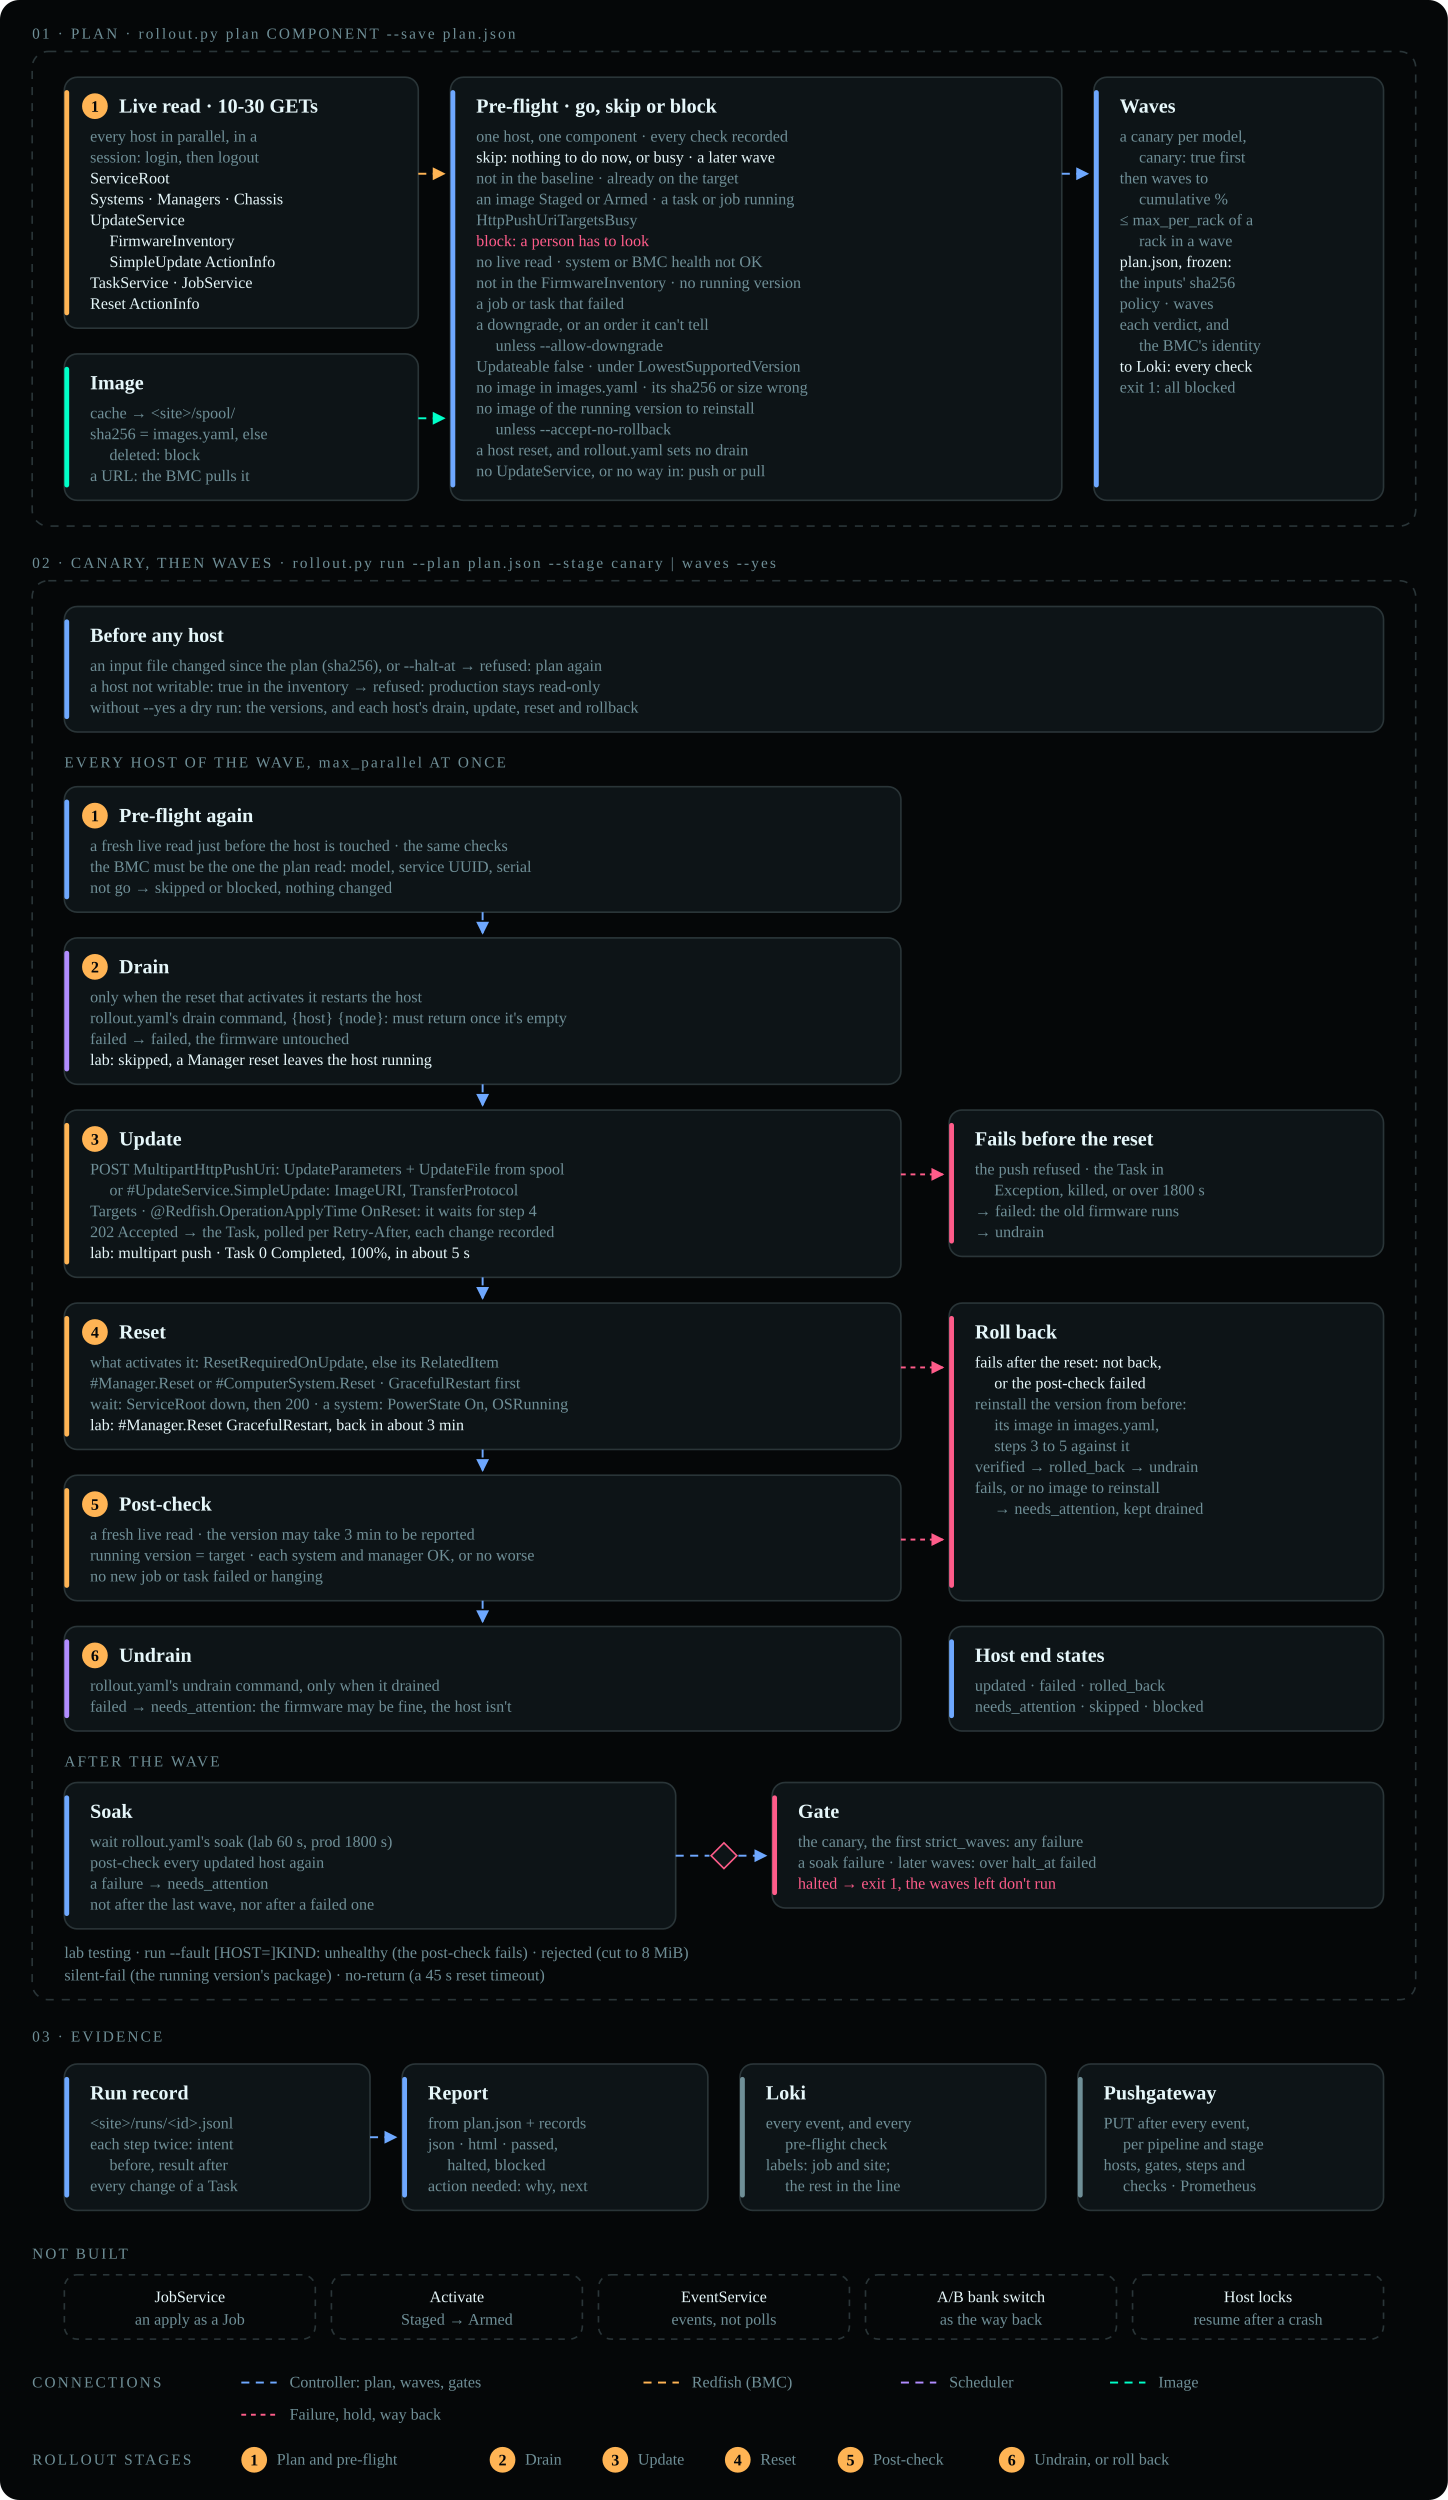
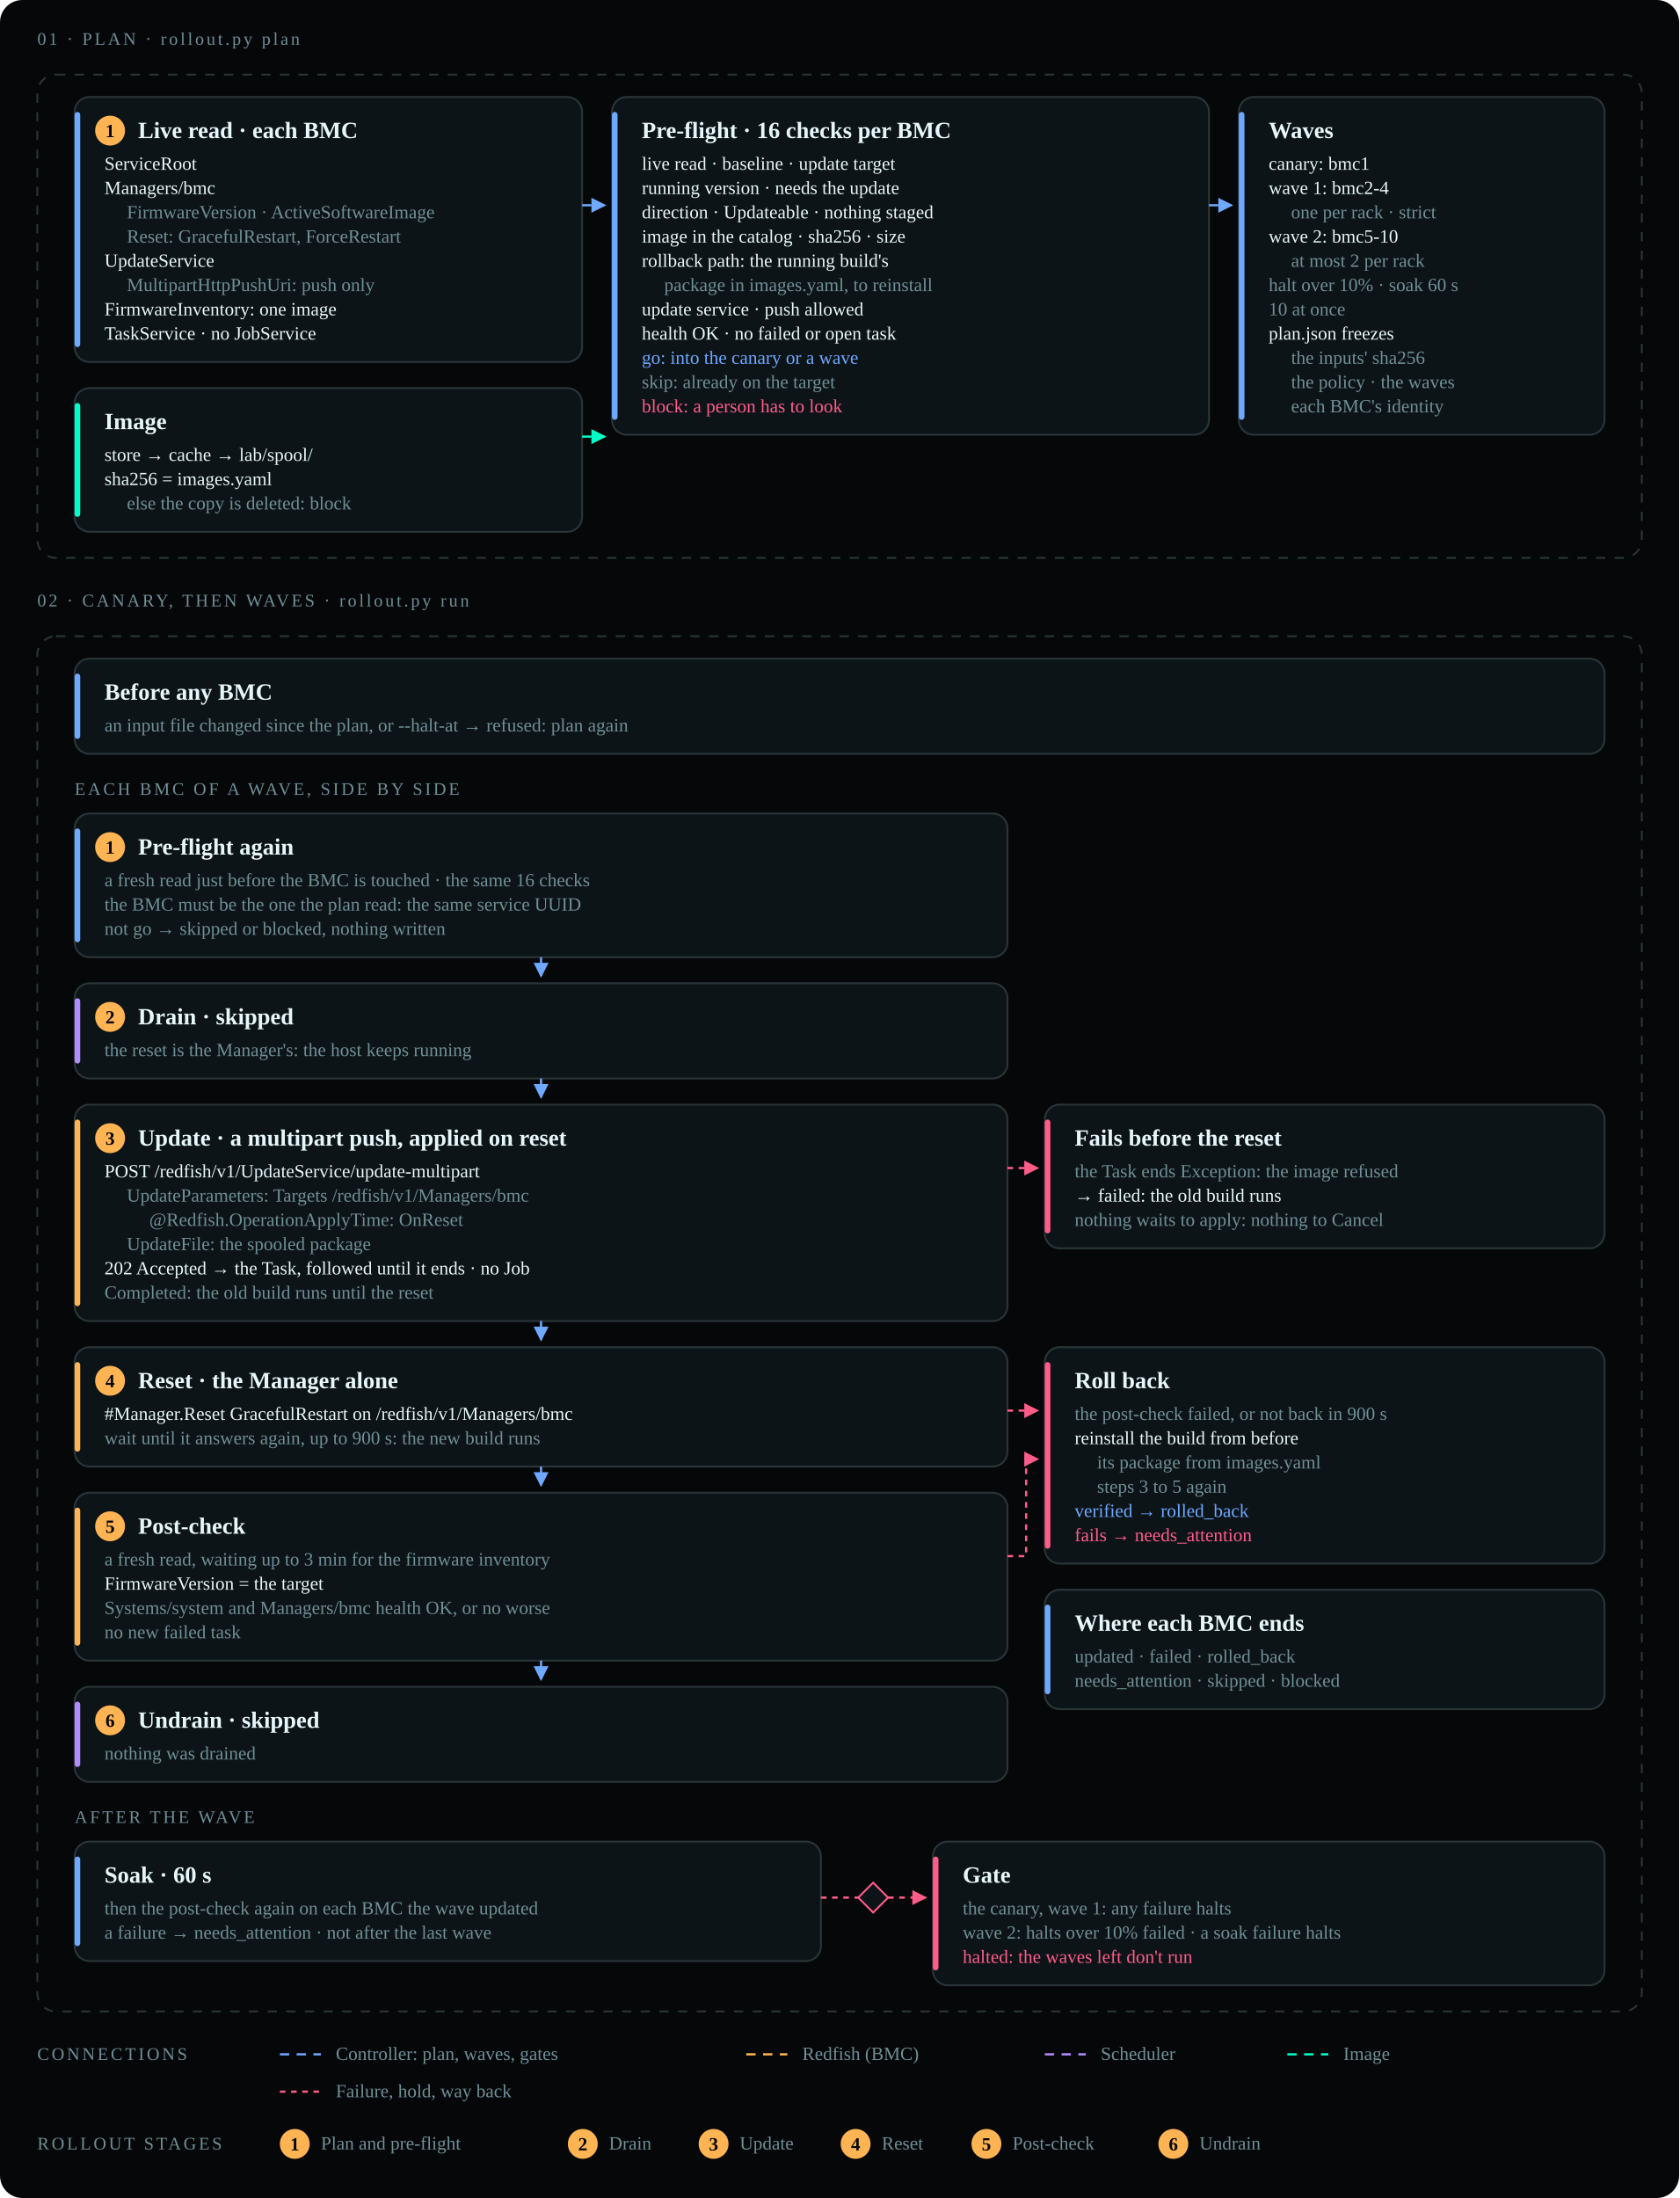
- <svg xmlns="http://www.w3.org/2000/svg" viewBox="0 0 900 1554" role="img" aria-label="The rollout as rollout.py builds it, the same code on every site with the policy from the site's rollout.yaml. Stage 1, plan, read-only and so on production too: every host is read live, in parallel, in a session of about 10 to 30 GETs: the service root, systems, managers and chassis, the UpdateService with its firmware inventory and SimpleUpdate ActionInfo, tasks and jobs, and each reset's ActionInfo. The image is fetched once from the site's cache into the spool and its sha256 compared with images.yaml. Pre-flight decides go, skip or block, every check recorded: a skip is nothing to do now or busy, try a later wave; a block needs a person: no live read, health not OK, a failed job or task, a downgrade or an order it can't tell without --allow-downgrade, Updateable false, under LowestSupportedVersion, no image or a wrong sha256 or size, no image of the running version to reinstall without --accept-no-rollback, a host reset with no drain set, no update service or no way in. The hosts that pass go into a canary per model and waves by cumulative percentage, at most max_per_rack of a rack in a wave; plan.json freezes the inputs' sha256, the policy, the waves and each verdict with the BMC's identity. Each stage then refuses changed inputs, --halt-at and any host not writable, and without --yes is a dry run. Every host of a wave, max_parallel at once: 1 pre-flight again on a fresh read, the BMC the one the plan read; 2 drain, only when the reset restarts the host, by rollout.yaml's command, skipped in the lab; 3 update, a multipart push of the spooled file or a SimpleUpdate pull of a URL, with Targets and OperationApplyTime OnReset, the Task followed until it ends; 4 reset, the Manager or ComputerSystem reset that activates it, GracefulRestart first, and a wait until it is back; 5 post-check on a fresh read, the target version, health OK or no worse, no new failed job or task; 6 undrain. A failure before the reset is failed, the old firmware still runs. After it, the rollback reinstalls the version from before with steps 3 to 5; verified is rolled_back, otherwise needs_attention and kept drained. After a wave its updated hosts soak and are post-checked again, then the gate: the canary and the first strict waves halt on any failure, any wave on a soak failure, later waves over halt_at. Every step is recorded twice, intent before and result after, in the run record, sent to Loki and pushed as metrics to the Pushgateway; the report is built from the plan and the records. Not built: a JobService handoff, Activate and staged images, EventService events, an A/B bank switch, host locks and resuming a stopped run.">
+ <svg xmlns="http://www.w3.org/2000/svg" viewBox="0 0 900 1178" role="img" aria-label="The lab's firmware update rollout. 01 Plan, rollout.py plan: each BMC is read live: the service root; the Manager with its firmware version, its active software image and its reset types, GracefulRestart and ForceRestart; the UpdateService, push only to its MultipartHttpPushUri; one image in the firmware inventory; the TaskService, and no JobService. The image comes from the store through the cache into lab/spool, its sha256 checked against images.yaml. Pre-flight makes 16 checks per BMC and decides go, skip when already on the target, or block. The waves: canary bmc1, wave 1 bmc2 to bmc4 one per rack and strict, wave 2 bmc5 to bmc10 at most two per rack; halt over 10%, soak 60 seconds, 10 at once. plan.json freezes the inputs, the policy, the waves and each BMC's identity. 02 Canary, then waves, rollout.py run: a changed input or --halt-at is refused. Each BMC of a wave, side by side: 1 pre-flight again on a fresh read, the same BMC as planned; 2 drain skipped, the Manager's reset leaves the host running; 3 a multipart push with Targets the Manager and OperationApplyTime OnReset, its Task followed until it ends, no Job; 4 Manager.Reset GracefulRestart and a wait of up to 900 seconds, the new build running; 5 post-check: the target version, health OK or no worse, no new failed task; 6 undrain skipped. A Task that ends in Exception fails before the reset: the old build runs and nothing waits to apply. After the reset, a failed post-check or a BMC not back in 900 seconds is rolled back by reinstalling the build from before, steps 3 to 5 again: rolled_back when verified, needs_attention otherwise. After each wave a 60 second soak and the post-check again, then the gate: the canary and wave 1 halt on any failure, wave 2 over 10%.">
  <style>
    .lro text { font-family: var(--mono, monospace); }
    .lro .bg { fill: var(--bg-deep, #050708); }
    .lro .box { fill: var(--surface, #0d1417); stroke: var(--line, #2a3538); }
    .lro .box.ghost { fill: none; stroke-dasharray: 4 4; }
    .lro .name { fill: var(--fg, #e6f7fa); font-size: 12.5px; font-weight: 600; }
    .lro .sub { fill: var(--dim, #6f8f97); font-size: 10px; }
    .lro .txt { fill: var(--fg, #e6f7fa); font-size: 10px; }
    .lro .band { fill: var(--dim, #6f8f97); font-size: 9.5px; letter-spacing: .14em; }
    .lro .band.hi { fill: var(--teal, #00ffc8); }
    .lro .lbl { fill: var(--dim, #6f8f97); font-size: 10px; }
    .lro .cut { fill: none; stroke: var(--line, #2a3538); stroke-width: 1; stroke-dasharray: 5 5; }
    .lro .chip { fill: var(--bg-deep, #050708); stroke: var(--line, #2a3538); }
    /* a connection in the colour of what it talks to; the way back is drawn in shorter dashes */
    .lro .edge { fill: none; stroke-width: 1.2; stroke-dasharray: 5 4; }
    .lro .edge.g-back { stroke-dasharray: 3 3; }
    .lro .elabel { fill: var(--fg, #e6f7fa); font-size: 10px; paint-order: stroke; stroke: var(--bg-deep, #050708); stroke-width: 4px; stroke-linejoin: round; }
    .lro .elabel.c-back { fill: #ff5c8a; }
    .lro .gate { fill: var(--surface, #0d1417); stroke: #ff5c8a; }
    .lro .badge circle { fill: var(--amber, #ffb454); }
    .lro .badge text { fill: var(--bg-deep, #050708); font-size: 10px; font-weight: 700; }
    .lro a text { text-decoration: underline; }
    .lro .g-wf { stroke: #6ea8ff; } .lro .bar.g-wf { fill: #6ea8ff; stroke: none; } .lro text.c-wf { fill: #6ea8ff; }
    .lro .g-rf { stroke: #ffb454; } .lro .bar.g-rf { fill: #ffb454; stroke: none; } .lro text.c-rf { fill: #ffb454; }
    .lro .g-sch { stroke: #b18cff; } .lro .bar.g-sch { fill: #b18cff; stroke: none; } .lro text.c-sch { fill: #b18cff; }
    .lro .g-img { stroke: #00ffc8; } .lro .bar.g-img { fill: #00ffc8; stroke: none; } .lro text.c-img { fill: #00ffc8; }
    .lro .g-back { stroke: #ff5c8a; } .lro .bar.g-back { fill: #ff5c8a; stroke: none; } .lro text.c-back { fill: #ff5c8a; }
    .lro .g-ev { stroke: #6f8f97; } .lro .bar.g-ev { fill: #6f8f97; stroke: none; } .lro text.c-ev { fill: #6f8f97; }
    /* motion: a connection's dashes run the way it points */
    @keyframes lro-flow { to { stroke-dashoffset: -18; } }
    .lro .edge { animation: lro-flow 1.2s linear infinite; }
    @media (prefers-reduced-motion: reduce) { .lro .edge { animation: none; } }
  </style>
  <defs>
    <marker id="lro-wf" viewBox="0 0 8 8" refX="7" refY="4" markerWidth="8" markerHeight="8" markerUnits="userSpaceOnUse" orient="auto-start-reverse">
      <path d="M0 0 8 4 0 8z" style="fill: #6ea8ff" />
    </marker>
    <marker id="lro-rf" viewBox="0 0 8 8" refX="7" refY="4" markerWidth="8" markerHeight="8" markerUnits="userSpaceOnUse" orient="auto-start-reverse">
      <path d="M0 0 8 4 0 8z" style="fill: #ffb454" />
    </marker>
    <marker id="lro-sch" viewBox="0 0 8 8" refX="7" refY="4" markerWidth="8" markerHeight="8" markerUnits="userSpaceOnUse" orient="auto-start-reverse">
      <path d="M0 0 8 4 0 8z" style="fill: #b18cff" />
    </marker>
    <marker id="lro-img" viewBox="0 0 8 8" refX="7" refY="4" markerWidth="8" markerHeight="8" markerUnits="userSpaceOnUse" orient="auto-start-reverse">
      <path d="M0 0 8 4 0 8z" style="fill: #00ffc8" />
    </marker>
    <marker id="lro-back" viewBox="0 0 8 8" refX="7" refY="4" markerWidth="8" markerHeight="8" markerUnits="userSpaceOnUse" orient="auto-start-reverse">
      <path d="M0 0 8 4 0 8z" style="fill: #ff5c8a" />
    </marker>
    <marker id="lro-ev" viewBox="0 0 8 8" refX="7" refY="4" markerWidth="8" markerHeight="8" markerUnits="userSpaceOnUse" orient="auto-start-reverse">
      <path d="M0 0 8 4 0 8z" style="fill: #6f8f97" />
    </marker>
  </defs>
  <g class="lro">
-     <rect class="bg" x="0" y="0" width="900" height="1554" rx="12" />
-     <text class="band" x="20" y="24">01 · PLAN · rollout.py plan COMPONENT --save plan.json</text>
-     <rect class="box" x="40" y="48" width="220" height="156" rx="8" />
-     <rect class="bar g-rf" x="40" y="56" width="3" height="140" rx="1.5" />
-     <g class="badge">
-       <circle cx="59" cy="66" r="8" />
-       <text x="59" y="69.5" text-anchor="middle">1</text>
-     </g>
-     <text class="name" x="74" y="70">Live read · 10-30 GETs</text>
-     <text class="sub" x="56" y="88">every host in parallel, in a</text>
-     <text class="sub" x="56" y="101">session: login, then logout</text>
-     <text class="txt" x="56" y="114">ServiceRoot</text>
-     <text class="txt" x="56" y="127">Systems · Managers · Chassis</text>
-     <text class="txt" x="56" y="140">UpdateService</text>
-     <text class="txt" x="68.04" y="153">FirmwareInventory</text>
-     <text class="txt" x="68.04" y="166">SimpleUpdate ActionInfo</text>
-     <text class="txt" x="56" y="179">TaskService · JobService</text>
-     <text class="txt" x="56" y="192">Reset ActionInfo</text>
-     <rect class="box" x="280" y="48" width="380" height="263" rx="8" />
-     <rect class="bar g-wf" x="280" y="56" width="3" height="247" rx="1.5" />
-     <text class="name" x="296" y="70">Pre-flight · go, skip or block</text>
-     <text class="sub" x="296" y="88">one host, one component · every check recorded</text>
-     <text class="txt" x="296" y="101">skip: nothing to do now, or busy · a later wave</text>
-     <text class="sub" x="296" y="114">not in the baseline · already on the target</text>
-     <text class="sub" x="296" y="127">an image Staged or Armed · a task or job running</text>
-     <text class="sub" x="296" y="140">HttpPushUriTargetsBusy</text>
-     <text class="txt c-back" x="296" y="153">block: a person has to look</text>
-     <text class="sub" x="296" y="166">no live read · system or BMC health not OK</text>
-     <text class="sub" x="296" y="179">not in the FirmwareInventory · no running version</text>
-     <text class="sub" x="296" y="192">a job or task that failed</text>
-     <text class="sub" x="296" y="205">a downgrade, or an order it can't tell</text>
-     <text class="sub" x="308.04" y="218">unless --allow-downgrade</text>
-     <text class="sub" x="296" y="231">Updateable false · under LowestSupportedVersion</text>
-     <text class="sub" x="296" y="244">no image in images.yaml · its sha256 or size wrong</text>
-     <text class="sub" x="296" y="257">no image of the running version to reinstall</text>
-     <text class="sub" x="308.04" y="270">unless --accept-no-rollback</text>
-     <text class="sub" x="296" y="283">a host reset, and rollout.yaml sets no drain</text>
-     <text class="sub" x="296" y="296">no UpdateService, or no way in: push or pull</text>
-     <rect class="box" x="680" y="48" width="180" height="263" rx="8" />
-     <rect class="bar g-wf" x="680" y="56" width="3" height="247" rx="1.5" />
-     <text class="name" x="696" y="70">Waves</text>
-     <text class="sub" x="696" y="88">a canary per model,</text>
-     <text class="sub" x="708.04" y="101">canary: true first</text>
-     <text class="sub" x="696" y="114">then waves to</text>
-     <text class="sub" x="708.04" y="127">cumulative %</text>
-     <text class="sub" x="696" y="140">≤ max_per_rack of a</text>
-     <text class="sub" x="708.04" y="153">rack in a wave</text>
-     <text class="txt" x="696" y="166">plan.json, frozen:</text>
-     <text class="sub" x="696" y="179">the inputs' sha256</text>
-     <text class="sub" x="696" y="192">policy · waves</text>
-     <text class="sub" x="696" y="205">each verdict, and</text>
-     <text class="sub" x="708.04" y="218">the BMC's identity</text>
-     <text class="txt" x="696" y="231">to Loki: every check</text>
-     <text class="sub" x="696" y="244">exit 1: all blocked</text>
-     <rect class="box" x="40" y="220" width="220" height="91" rx="8" />
-     <rect class="bar g-img" x="40" y="228" width="3" height="75" rx="1.5" />
-     <text class="name" x="56" y="242">Image</text>
-     <text class="sub" x="56" y="260">cache → &lt;site&gt;/spool/</text>
-     <text class="sub" x="56" y="273">sha256 = images.yaml, else</text>
-     <text class="sub" x="68.04" y="286">deleted: block</text>
-     <text class="sub" x="56" y="299">a URL: the BMC pulls it</text>
-     <path class="edge g-rf" d="M260 108H276" marker-end="url(#lro-rf)" />
-     <path class="edge g-img" d="M260 260H276" marker-end="url(#lro-img)" />
-     <path class="edge g-wf" d="M660 108H676" marker-end="url(#lro-wf)" />
-     <rect class="cut" x="20" y="32" width="860" height="295" rx="10" />
-     <text class="band" x="20" y="353">02 · CANARY, THEN WAVES · rollout.py run --plan plan.json --stage canary | waves --yes</text>
-     <rect class="box" x="40" y="377" width="820" height="78" rx="8" />
-     <rect class="bar g-wf" x="40" y="385" width="3" height="62" rx="1.5" />
-     <text class="name" x="56" y="399">Before any host</text>
-     <text class="sub" x="56" y="417">an input file changed since the plan (sha256), or --halt-at → refused: plan again</text>
-     <text class="sub" x="56" y="430">a host not writable: true in the inventory → refused: production stays read-only</text>
-     <text class="sub" x="56" y="443">without --yes a dry run: the versions, and each host's drain, update, reset and rollback</text>
-     <text class="band" x="40" y="477">EVERY HOST OF THE WAVE, max_parallel AT ONCE</text>
-     <rect class="box" x="40" y="489" width="520" height="78" rx="8" />
-     <rect class="bar g-wf" x="40" y="497" width="3" height="62" rx="1.5" />
-     <g class="badge">
-       <circle cx="59" cy="507" r="8" />
-       <text x="59" y="510.5" text-anchor="middle">1</text>
-     </g>
-     <text class="name" x="74" y="511">Pre-flight again</text>
-     <text class="sub" x="56" y="529">a fresh live read just before the host is touched · the same checks</text>
-     <text class="sub" x="56" y="542">the BMC must be the one the plan read: model, service UUID, serial</text>
-     <text class="sub" x="56" y="555">not go → skipped or blocked, nothing changed</text>
-     <path class="edge g-wf" d="M300 567V580" marker-end="url(#lro-wf)" />
-     <rect class="box" x="40" y="583" width="520" height="91" rx="8" />
-     <rect class="bar g-sch" x="40" y="591" width="3" height="75" rx="1.5" />
-     <g class="badge">
-       <circle cx="59" cy="601" r="8" />
-       <text x="59" y="604.5" text-anchor="middle">2</text>
-     </g>
-     <text class="name" x="74" y="605">Drain</text>
-     <text class="sub" x="56" y="623">only when the reset that activates it restarts the host</text>
-     <text class="sub" x="56" y="636">rollout.yaml's drain command, {host} {node}: must return once it's empty</text>
-     <text class="sub" x="56" y="649">failed → failed, the firmware untouched</text>
-     <text class="txt" x="56" y="662">lab: skipped, a Manager reset leaves the host running</text>
-     <path class="edge g-wf" d="M300 674V687" marker-end="url(#lro-wf)" />
-     <rect class="box" x="40" y="690" width="520" height="104" rx="8" />
-     <rect class="bar g-rf" x="40" y="698" width="3" height="88" rx="1.5" />
-     <g class="badge">
-       <circle cx="59" cy="708" r="8" />
-       <text x="59" y="711.5" text-anchor="middle">3</text>
-     </g>
-     <text class="name" x="74" y="712">Update</text>
-     <text class="sub" x="56" y="730">POST MultipartHttpPushUri: UpdateParameters + UpdateFile from spool</text>
-     <text class="sub" x="68.04" y="743">or #UpdateService.SimpleUpdate: ImageURI, TransferProtocol</text>
-     <text class="sub" x="56" y="756">Targets · @Redfish.OperationApplyTime OnReset: it waits for step 4</text>
-     <text class="sub" x="56" y="769">202 Accepted → the Task, polled per Retry-After, each change recorded</text>
-     <text class="txt" x="56" y="782">lab: multipart push · Task 0 Completed, 100%, in about 5 s</text>
-     <path class="edge g-wf" d="M300 794V807" marker-end="url(#lro-wf)" />
-     <rect class="box" x="40" y="810" width="520" height="91" rx="8" />
-     <rect class="bar g-rf" x="40" y="818" width="3" height="75" rx="1.5" />
-     <g class="badge">
-       <circle cx="59" cy="828" r="8" />
-       <text x="59" y="831.5" text-anchor="middle">4</text>
-     </g>
-     <text class="name" x="74" y="832">Reset</text>
-     <text class="sub" x="56" y="850">what activates it: ResetRequiredOnUpdate, else its RelatedItem</text>
-     <text class="sub" x="56" y="863">#Manager.Reset or #ComputerSystem.Reset · GracefulRestart first</text>
-     <text class="sub" x="56" y="876">wait: ServiceRoot down, then 200 · a system: PowerState On, OSRunning</text>
-     <text class="txt" x="56" y="889">lab: #Manager.Reset GracefulRestart, back in about 3 min</text>
-     <path class="edge g-wf" d="M300 901V914" marker-end="url(#lro-wf)" />
-     <rect class="box" x="40" y="917" width="520" height="78" rx="8" />
-     <rect class="bar g-rf" x="40" y="925" width="3" height="62" rx="1.5" />
-     <g class="badge">
-       <circle cx="59" cy="935" r="8" />
-       <text x="59" y="938.5" text-anchor="middle">5</text>
-     </g>
-     <text class="name" x="74" y="939">Post-check</text>
-     <text class="sub" x="56" y="957">a fresh live read · the version may take 3 min to be reported</text>
-     <text class="sub" x="56" y="970">running version = target · each system and manager OK, or no worse</text>
-     <text class="sub" x="56" y="983">no new job or task failed or hanging</text>
-     <path class="edge g-wf" d="M300 995V1008" marker-end="url(#lro-wf)" />
-     <rect class="box" x="40" y="1011" width="520" height="65" rx="8" />
-     <rect class="bar g-sch" x="40" y="1019" width="3" height="49" rx="1.5" />
-     <g class="badge">
-       <circle cx="59" cy="1029" r="8" />
-       <text x="59" y="1032.5" text-anchor="middle">6</text>
-     </g>
-     <text class="name" x="74" y="1033">Undrain</text>
-     <text class="sub" x="56" y="1051">rollout.yaml's undrain command, only when it drained</text>
-     <text class="sub" x="56" y="1064">failed → needs_attention: the firmware may be fine, the host isn't</text>
-     <rect class="box" x="590" y="690" width="270" height="91" rx="8" />
-     <rect class="bar g-back" x="590" y="698" width="3" height="75" rx="1.5" />
-     <text class="name" x="606" y="712">Fails before the reset</text>
-     <text class="sub" x="606" y="730">the push refused · the Task in</text>
-     <text class="sub" x="618.04" y="743">Exception, killed, or over 1800 s</text>
-     <text class="sub" x="606" y="756">→ failed: the old firmware runs</text>
-     <text class="sub" x="606" y="769">→ undrain</text>
-     <path class="edge g-back" d="M560 730H586" marker-end="url(#lro-back)" />
-     <rect class="box" x="590" y="810" width="270" height="185" rx="8" />
-     <rect class="bar g-back" x="590" y="818" width="3" height="169" rx="1.5" />
-     <text class="name" x="606" y="832">Roll back</text>
-     <text class="txt" x="606" y="850">fails after the reset: not back,</text>
-     <text class="txt" x="618.04" y="863">or the post-check failed</text>
-     <text class="sub" x="606" y="876">reinstall the version from before:</text>
-     <text class="sub" x="618.04" y="889">its image in images.yaml,</text>
-     <text class="sub" x="618.04" y="902">steps 3 to 5 against it</text>
-     <text class="sub" x="606" y="915">verified → rolled_back → undrain</text>
-     <text class="sub" x="606" y="928">fails, or no image to reinstall</text>
-     <text class="sub" x="618.04" y="941">→ needs_attention, kept drained</text>
-     <path class="edge g-back" d="M560 850H586" marker-end="url(#lro-back)" />
-     <path class="edge g-back" d="M560 957H586" marker-end="url(#lro-back)" />
-     <rect class="box" x="590" y="1011" width="270" height="65" rx="8" />
-     <rect class="bar g-wf" x="590" y="1019" width="3" height="49" rx="1.5" />
-     <text class="name" x="606" y="1033">Host end states</text>
-     <text class="sub" x="606" y="1051">updated · failed · rolled_back</text>
-     <text class="sub" x="606" y="1064">needs_attention · skipped · blocked</text>
-     <text class="band" x="40" y="1098">AFTER THE WAVE</text>
-     <rect class="box" x="40" y="1108" width="380" height="91" rx="8" />
-     <rect class="bar g-wf" x="40" y="1116" width="3" height="75" rx="1.5" />
-     <text class="name" x="56" y="1130">Soak</text>
-     <text class="sub" x="56" y="1148">wait rollout.yaml's soak (lab 60 s, prod 1800 s)</text>
-     <text class="sub" x="56" y="1161">post-check every updated host again</text>
-     <text class="sub" x="56" y="1174">a failure → needs_attention</text>
-     <text class="sub" x="56" y="1187">not after the last wave, nor after a failed one</text>
-     <path class="gate" d="M450 1145.5l8 8-8 8-8-8z" />
-     <path class="edge g-wf" d="M420 1153.5H441" />
-     <path class="edge g-wf" d="M459 1153.5H476" marker-end="url(#lro-wf)" />
-     <rect class="box" x="480" y="1108" width="380" height="78" rx="8" />
-     <rect class="bar g-back" x="480" y="1116" width="3" height="62" rx="1.5" />
-     <text class="name" x="496" y="1130">Gate</text>
-     <text class="sub" x="496" y="1148">the canary, the first strict_waves: any failure</text>
-     <text class="sub" x="496" y="1161">a soak failure · later waves: over halt_at failed</text>
-     <text class="txt c-back" x="496" y="1174">halted → exit 1, the waves left don't run</text>
-     <text class="lbl" x="40" y="1217">lab testing · run --fault [HOST=]KIND: unhealthy (the post-check fails) · rejected (cut to 8 MiB)</text>
-     <text class="lbl" x="40" y="1231">  silent-fail (the running version's package) · no-return (a 45 s reset timeout)</text>
-     <rect class="cut" x="20" y="361" width="860" height="882" rx="10" />
-     <text class="band" x="20" y="1269">03 · EVIDENCE</text>
-     <rect class="box" x="40" y="1283" width="190" height="91" rx="8" />
-     <rect class="bar g-wf" x="40" y="1291" width="3" height="75" rx="1.5" />
-     <text class="name" x="56" y="1305">Run record</text>
-     <text class="sub" x="56" y="1323">&lt;site&gt;/runs/&lt;id&gt;.jsonl</text>
-     <text class="sub" x="56" y="1336">each step twice: intent</text>
-     <text class="sub" x="68.04" y="1349">before, result after</text>
-     <text class="sub" x="56" y="1362">every change of a Task</text>
-     <rect class="box" x="250" y="1283" width="190" height="91" rx="8" />
-     <rect class="bar g-wf" x="250" y="1291" width="3" height="75" rx="1.5" />
-     <text class="name" x="266" y="1305">Report</text>
-     <text class="sub" x="266" y="1323">from plan.json + records</text>
-     <text class="sub" x="266" y="1336">json · html · passed,</text>
-     <text class="sub" x="278.04" y="1349">halted, blocked</text>
-     <text class="sub" x="266" y="1362">action needed: why, next</text>
-     <rect class="box" x="460" y="1283" width="190" height="91" rx="8" />
-     <rect class="bar g-ev" x="460" y="1291" width="3" height="75" rx="1.5" />
-     <text class="name" x="476" y="1305">Loki</text>
-     <text class="sub" x="476" y="1323">every event, and every</text>
-     <text class="sub" x="488.04" y="1336">pre-flight check</text>
-     <text class="sub" x="476" y="1349">labels: job and site;</text>
-     <text class="sub" x="488.04" y="1362">the rest in the line</text>
-     <rect class="box" x="670" y="1283" width="190" height="91" rx="8" />
-     <rect class="bar g-ev" x="670" y="1291" width="3" height="75" rx="1.5" />
-     <text class="name" x="686" y="1305">Pushgateway</text>
-     <text class="sub" x="686" y="1323">PUT after every event,</text>
-     <text class="sub" x="698.04" y="1336">per pipeline and stage</text>
-     <text class="sub" x="686" y="1349">hosts, gates, steps and</text>
-     <text class="sub" x="698.04" y="1362">checks · Prometheus</text>
-     <path class="edge g-wf" d="M230 1328.5H246" marker-end="url(#lro-wf)" />
-     <text class="band" x="20" y="1404">NOT BUILT</text>
-     <rect class="box ghost" x="40" y="1414" width="156" height="40" rx="8" />
-     <text class="txt" x="118" y="1431" text-anchor="middle">JobService</text>
-     <text class="sub" x="118" y="1445" text-anchor="middle">an apply as a Job</text>
-     <rect class="box ghost" x="206" y="1414" width="156" height="40" rx="8" />
-     <text class="txt" x="284" y="1431" text-anchor="middle">Activate</text>
-     <text class="sub" x="284" y="1445" text-anchor="middle">Staged → Armed</text>
-     <rect class="box ghost" x="372" y="1414" width="156" height="40" rx="8" />
-     <text class="txt" x="450" y="1431" text-anchor="middle">EventService</text>
-     <text class="sub" x="450" y="1445" text-anchor="middle">events, not polls</text>
-     <rect class="box ghost" x="538" y="1414" width="156" height="40" rx="8" />
-     <text class="txt" x="616" y="1431" text-anchor="middle">A/B bank switch</text>
-     <text class="sub" x="616" y="1445" text-anchor="middle">as the way back</text>
-     <rect class="box ghost" x="704" y="1414" width="156" height="40" rx="8" />
-     <text class="txt" x="782" y="1431" text-anchor="middle">Host locks</text>
-     <text class="sub" x="782" y="1445" text-anchor="middle">resume after a crash</text>
-     <text class="band" x="20" y="1484">CONNECTIONS</text>
-     <path class="edge g-wf" d="M150 1481H172" />
-     <text class="lbl" x="180" y="1484">Controller: plan, waves, gates</text>
-     <path class="edge g-rf" d="M400 1481H422" />
-     <text class="lbl" x="430" y="1484">Redfish (BMC)</text>
-     <path class="edge g-sch" d="M560 1481H582" />
-     <text class="lbl" x="590" y="1484">Scheduler</text>
-     <path class="edge g-img" d="M690 1481H712" />
-     <text class="lbl" x="720" y="1484">Image</text>
-     <path class="edge g-back" d="M150 1501H172" />
-     <text class="lbl" x="180" y="1504">Failure, hold, way back</text>
-     <text class="band" x="20" y="1532">ROLLOUT STAGES</text>
-     <g class="badge">
-       <circle cx="158" cy="1529" r="8" />
-       <text x="158" y="1532.5" text-anchor="middle">1</text>
-     </g>
-     <text class="lbl" x="172" y="1532">Plan and pre-flight</text>
-     <g class="badge">
-       <circle cx="312.38" cy="1529" r="8" />
-       <text x="312.38" y="1532.5" text-anchor="middle">2</text>
-     </g>
-     <text class="lbl" x="326.38" y="1532">Drain</text>
-     <g class="badge">
-       <circle cx="382.48" cy="1529" r="8" />
-       <text x="382.48" y="1532.5" text-anchor="middle">3</text>
-     </g>
-     <text class="lbl" x="396.48" y="1532">Update</text>
-     <g class="badge">
-       <circle cx="458.6" cy="1529" r="8" />
-       <text x="458.6" y="1532.5" text-anchor="middle">4</text>
-     </g>
-     <text class="lbl" x="472.6" y="1532">Reset</text>
-     <g class="badge">
-       <circle cx="528.7" cy="1529" r="8" />
-       <text x="528.7" y="1532.5" text-anchor="middle">5</text>
-     </g>
-     <text class="lbl" x="542.7" y="1532">Post-check</text>
-     <g class="badge">
-       <circle cx="628.9" cy="1529" r="8" />
-       <text x="628.9" y="1532.5" text-anchor="middle">6</text>
-     </g>
-     <text class="lbl" x="642.9" y="1532">Undrain, or roll back</text>
+     <rect class="bg" x="0" y="0" width="900" height="1178" rx="12" />
+     <text class="band" x="20" y="24">01 · PLAN · rollout.py plan</text>
+     <rect class="box" x="40" y="52" width="272" height="142" rx="8" />
+     <rect class="bar g-wf" x="40" y="60" width="3" height="126" rx="1.5" />
+     <g class="badge">
+       <circle cx="59" cy="70" r="8" />
+       <text x="59" y="73.5" text-anchor="middle">1</text>
+     </g>
+     <text class="name" x="74" y="74">Live read · each BMC</text>
+     <text class="txt" x="56" y="91">ServiceRoot</text>
+     <text class="txt" x="56" y="104">Managers/bmc</text>
+     <text class="sub" x="68" y="117">FirmwareVersion · ActiveSoftwareImage</text>
+     <text class="sub" x="68" y="130">Reset: GracefulRestart, ForceRestart</text>
+     <text class="txt" x="56" y="143">UpdateService</text>
+     <text class="sub" x="68" y="156">MultipartHttpPushUri: push only</text>
+     <text class="txt" x="56" y="169">FirmwareInventory: one image</text>
+     <text class="txt" x="56" y="182">TaskService · no JobService</text>
+     <rect class="box" x="40" y="208" width="272" height="77" rx="8" />
+     <rect class="bar g-img" x="40" y="216" width="3" height="61" rx="1.5" />
+     <text class="name" x="56" y="230">Image</text>
+     <text class="txt" x="56" y="247">store → cache → lab/spool/</text>
+     <text class="txt" x="56" y="260">sha256 = images.yaml</text>
+     <text class="sub" x="68" y="273">else the copy is deleted: block</text>
+     <rect class="box" x="328" y="52" width="320" height="181" rx="8" />
+     <rect class="bar g-wf" x="328" y="60" width="3" height="165" rx="1.5" />
+     <text class="name" x="344" y="74">Pre-flight · 16 checks per BMC</text>
+     <text class="txt" x="344" y="91">live read · baseline · update target</text>
+     <text class="txt" x="344" y="104">running version · needs the update</text>
+     <text class="txt" x="344" y="117">direction · Updateable · nothing staged</text>
+     <text class="txt" x="344" y="130">image in the catalog · sha256 · size</text>
+     <text class="txt" x="344" y="143">rollback path: the running build's</text>
+     <text class="sub" x="356" y="156">package in images.yaml, to reinstall</text>
+     <text class="txt" x="344" y="169">update service · push allowed</text>
+     <text class="txt" x="344" y="182">health OK · no failed or open task</text>
+     <text class="txt c-wf" x="344" y="195">go: into the canary or a wave</text>
+     <text class="sub" x="344" y="208">skip: already on the target</text>
+     <text class="txt c-back" x="344" y="221">block: a person has to look</text>
+     <rect class="box" x="664" y="52" width="196" height="181" rx="8" />
+     <rect class="bar g-wf" x="664" y="60" width="3" height="165" rx="1.5" />
+     <text class="name" x="680" y="74">Waves</text>
+     <text class="txt" x="680" y="91">canary: bmc1</text>
+     <text class="txt" x="680" y="104">wave 1: bmc2-4</text>
+     <text class="sub" x="692" y="117">one per rack · strict</text>
+     <text class="txt" x="680" y="130">wave 2: bmc5-10</text>
+     <text class="sub" x="692" y="143">at most 2 per rack</text>
+     <text class="sub" x="680" y="156">halt over 10% · soak 60 s</text>
+     <text class="sub" x="680" y="169">10 at once</text>
+     <text class="txt" x="680" y="182">plan.json freezes</text>
+     <text class="sub" x="692" y="195">the inputs' sha256</text>
+     <text class="sub" x="692" y="208">the policy · the waves</text>
+     <text class="sub" x="692" y="221">each BMC's identity</text>
+     <path class="edge g-wf" d="M312 110H324" marker-end="url(#lro-wf)" />
+     <path class="edge g-img" d="M312 234H324" marker-end="url(#lro-img)" />
+     <path class="edge g-wf" d="M648 110H660" marker-end="url(#lro-wf)" />
+     <rect class="cut" x="20" y="40" width="860" height="259" rx="10" />
+     <text class="band" x="20" y="325">02 · CANARY, THEN WAVES · rollout.py run</text>
+     <rect class="box" x="40" y="353" width="820" height="51" rx="8" />
+     <rect class="bar g-wf" x="40" y="361" width="3" height="35" rx="1.5" />
+     <text class="name" x="56" y="375">Before any BMC</text>
+     <text class="sub" x="56" y="392">an input file changed since the plan, or --halt-at → refused: plan again</text>
+     <text class="band" x="40" y="426">EACH BMC OF A WAVE, SIDE BY SIDE</text>
+     <rect class="box" x="40" y="436" width="500" height="77" rx="8" />
+     <rect class="bar g-wf" x="40" y="444" width="3" height="61" rx="1.5" />
+     <g class="badge">
+       <circle cx="59" cy="454" r="8" />
+       <text x="59" y="457.5" text-anchor="middle">1</text>
+     </g>
+     <text class="name" x="74" y="458">Pre-flight again</text>
+     <text class="sub" x="56" y="475">a fresh read just before the BMC is touched · the same 16 checks</text>
+     <text class="sub" x="56" y="488">the BMC must be the one the plan read: the same service UUID</text>
+     <text class="sub" x="56" y="501">not go → skipped or blocked, nothing written</text>
+     <rect class="box" x="40" y="527" width="500" height="51" rx="8" />
+     <rect class="bar g-sch" x="40" y="535" width="3" height="35" rx="1.5" />
+     <g class="badge">
+       <circle cx="59" cy="545" r="8" />
+       <text x="59" y="548.5" text-anchor="middle">2</text>
+     </g>
+     <text class="name" x="74" y="549">Drain · skipped</text>
+     <text class="sub" x="56" y="566">the reset is the Manager's: the host keeps running</text>
+     <rect class="box" x="40" y="592" width="500" height="116" rx="8" />
+     <rect class="bar g-rf" x="40" y="600" width="3" height="100" rx="1.5" />
+     <g class="badge">
+       <circle cx="59" cy="610" r="8" />
+       <text x="59" y="613.5" text-anchor="middle">3</text>
+     </g>
+     <text class="name" x="74" y="614">Update · a multipart push, applied on reset</text>
+     <text class="txt" x="56" y="631">POST /redfish/v1/UpdateService/update-multipart</text>
+     <text class="sub" x="68" y="644">UpdateParameters: Targets /redfish/v1/Managers/bmc</text>
+     <text class="sub" x="80" y="657">@Redfish.OperationApplyTime: OnReset</text>
+     <text class="sub" x="68" y="670">UpdateFile: the spooled package</text>
+     <text class="txt" x="56" y="683">202 Accepted → the Task, followed until it ends · no Job</text>
+     <text class="sub" x="56" y="696">Completed: the old build runs until the reset</text>
+     <rect class="box" x="40" y="722" width="500" height="64" rx="8" />
+     <rect class="bar g-rf" x="40" y="730" width="3" height="48" rx="1.5" />
+     <g class="badge">
+       <circle cx="59" cy="740" r="8" />
+       <text x="59" y="743.5" text-anchor="middle">4</text>
+     </g>
+     <text class="name" x="74" y="744">Reset · the Manager alone</text>
+     <text class="txt" x="56" y="761">#Manager.Reset GracefulRestart on /redfish/v1/Managers/bmc</text>
+     <text class="sub" x="56" y="774">wait until it answers again, up to 900 s: the new build runs</text>
+     <rect class="box" x="40" y="800" width="500" height="90" rx="8" />
+     <rect class="bar g-rf" x="40" y="808" width="3" height="74" rx="1.5" />
+     <g class="badge">
+       <circle cx="59" cy="818" r="8" />
+       <text x="59" y="821.5" text-anchor="middle">5</text>
+     </g>
+     <text class="name" x="74" y="822">Post-check</text>
+     <text class="sub" x="56" y="839">a fresh read, waiting up to 3 min for the firmware inventory</text>
+     <text class="txt" x="56" y="852">FirmwareVersion = the target</text>
+     <text class="sub" x="56" y="865">Systems/system and Managers/bmc health OK, or no worse</text>
+     <text class="sub" x="56" y="878">no new failed task</text>
+     <rect class="box" x="40" y="904" width="500" height="51" rx="8" />
+     <rect class="bar g-sch" x="40" y="912" width="3" height="35" rx="1.5" />
+     <g class="badge">
+       <circle cx="59" cy="922" r="8" />
+       <text x="59" y="925.5" text-anchor="middle">6</text>
+     </g>
+     <text class="name" x="74" y="926">Undrain · skipped</text>
+     <text class="sub" x="56" y="943">nothing was drained</text>
+     <path class="edge g-wf" d="M290 513V523" marker-end="url(#lro-wf)" />
+     <path class="edge g-wf" d="M290 578V588" marker-end="url(#lro-wf)" />
+     <path class="edge g-wf" d="M290 708V718" marker-end="url(#lro-wf)" />
+     <path class="edge g-wf" d="M290 786V796" marker-end="url(#lro-wf)" />
+     <path class="edge g-wf" d="M290 890V900" marker-end="url(#lro-wf)" />
+     <rect class="box" x="560" y="592" width="300" height="77" rx="8" />
+     <rect class="bar g-back" x="560" y="600" width="3" height="61" rx="1.5" />
+     <text class="name" x="576" y="614">Fails before the reset</text>
+     <text class="sub" x="576" y="631">the Task ends Exception: the image refused</text>
+     <text class="txt" x="576" y="644">→ failed: the old build runs</text>
+     <text class="sub" x="576" y="657">nothing waits to apply: nothing to Cancel</text>
+     <rect class="box" x="560" y="722" width="300" height="116" rx="8" />
+     <rect class="bar g-back" x="560" y="730" width="3" height="100" rx="1.5" />
+     <text class="name" x="576" y="744">Roll back</text>
+     <text class="sub" x="576" y="761">the post-check failed, or not back in 900 s</text>
+     <text class="txt" x="576" y="774">reinstall the build from before</text>
+     <text class="sub" x="588" y="787">its package from images.yaml</text>
+     <text class="sub" x="588" y="800">steps 3 to 5 again</text>
+     <text class="txt c-wf" x="576" y="813">verified → rolled_back</text>
+     <text class="txt c-back" x="576" y="826">fails → needs_attention</text>
+     <rect class="box" x="560" y="852" width="300" height="64" rx="8" />
+     <rect class="bar g-wf" x="560" y="860" width="3" height="48" rx="1.5" />
+     <text class="name" x="576" y="874">Where each BMC ends</text>
+     <text class="sub" x="576" y="891">updated · failed · rolled_back</text>
+     <text class="sub" x="576" y="904">needs_attention · skipped · blocked</text>
+     <path class="edge g-back" d="M540 626H556" marker-end="url(#lro-back)" />
+     <path class="edge g-back" d="M540 756H556" marker-end="url(#lro-back)" />
+     <path class="edge g-back" d="M540 834H550V782H556" marker-end="url(#lro-back)" />
+     <text class="band" x="40" y="977">AFTER THE WAVE</text>
+     <rect class="box" x="40" y="987" width="400" height="64" rx="8" />
+     <rect class="bar g-wf" x="40" y="995" width="3" height="48" rx="1.5" />
+     <text class="name" x="56" y="1009">Soak · 60 s</text>
+     <text class="sub" x="56" y="1026">then the post-check again on each BMC the wave updated</text>
+     <text class="sub" x="56" y="1039">a failure → needs_attention · not after the last wave</text>
+     <rect class="box" x="500" y="987" width="360" height="77" rx="8" />
+     <rect class="bar g-back" x="500" y="995" width="3" height="61" rx="1.5" />
+     <text class="name" x="516" y="1009">Gate</text>
+     <text class="sub" x="516" y="1026">the canary, wave 1: any failure halts</text>
+     <text class="sub" x="516" y="1039">wave 2: halts over 10% failed · a soak failure halts</text>
+     <text class="txt c-back" x="516" y="1052">halted: the waves left don't run</text>
+     <path class="edge g-back" d="M440 1017H496" marker-end="url(#lro-back)" />
+     <path class="gate" d="M468 1009l8 8-8 8-8-8z" />
+     <rect class="cut" x="20" y="341" width="860" height="737" rx="10" />
+     <text class="band" x="20" y="1104">CONNECTIONS</text>
+     <path class="edge g-wf" d="M150 1101H172" />
+     <text class="lbl" x="180" y="1104">Controller: plan, waves, gates</text>
+     <path class="edge g-rf" d="M400 1101H422" />
+     <text class="lbl" x="430" y="1104">Redfish (BMC)</text>
+     <path class="edge g-sch" d="M560 1101H582" />
+     <text class="lbl" x="590" y="1104">Scheduler</text>
+     <path class="edge g-img" d="M690 1101H712" />
+     <text class="lbl" x="720" y="1104">Image</text>
+     <path class="edge g-back" d="M150 1121H172" />
+     <text class="lbl" x="180" y="1124">Failure, hold, way back</text>
+     <text class="band" x="20" y="1152">ROLLOUT STAGES</text>
+     <g class="badge">
+       <circle cx="158" cy="1149" r="8" />
+       <text x="158" y="1152.5" text-anchor="middle">1</text>
+     </g>
+     <text class="lbl" x="172" y="1152">Plan and pre-flight</text>
+     <g class="badge">
+       <circle cx="312.38" cy="1149" r="8" />
+       <text x="312.38" y="1152.5" text-anchor="middle">2</text>
+     </g>
+     <text class="lbl" x="326.38" y="1152">Drain</text>
+     <g class="badge">
+       <circle cx="382.48" cy="1149" r="8" />
+       <text x="382.48" y="1152.5" text-anchor="middle">3</text>
+     </g>
+     <text class="lbl" x="396.48" y="1152">Update</text>
+     <g class="badge">
+       <circle cx="458.6" cy="1149" r="8" />
+       <text x="458.6" y="1152.5" text-anchor="middle">4</text>
+     </g>
+     <text class="lbl" x="472.6" y="1152">Reset</text>
+     <g class="badge">
+       <circle cx="528.7" cy="1149" r="8" />
+       <text x="528.7" y="1152.5" text-anchor="middle">5</text>
+     </g>
+     <text class="lbl" x="542.7" y="1152">Post-check</text>
+     <g class="badge">
+       <circle cx="628.9" cy="1149" r="8" />
+       <text x="628.9" y="1152.5" text-anchor="middle">6</text>
+     </g>
+     <text class="lbl" x="642.9" y="1152">Undrain</text>
  </g>
</svg>
